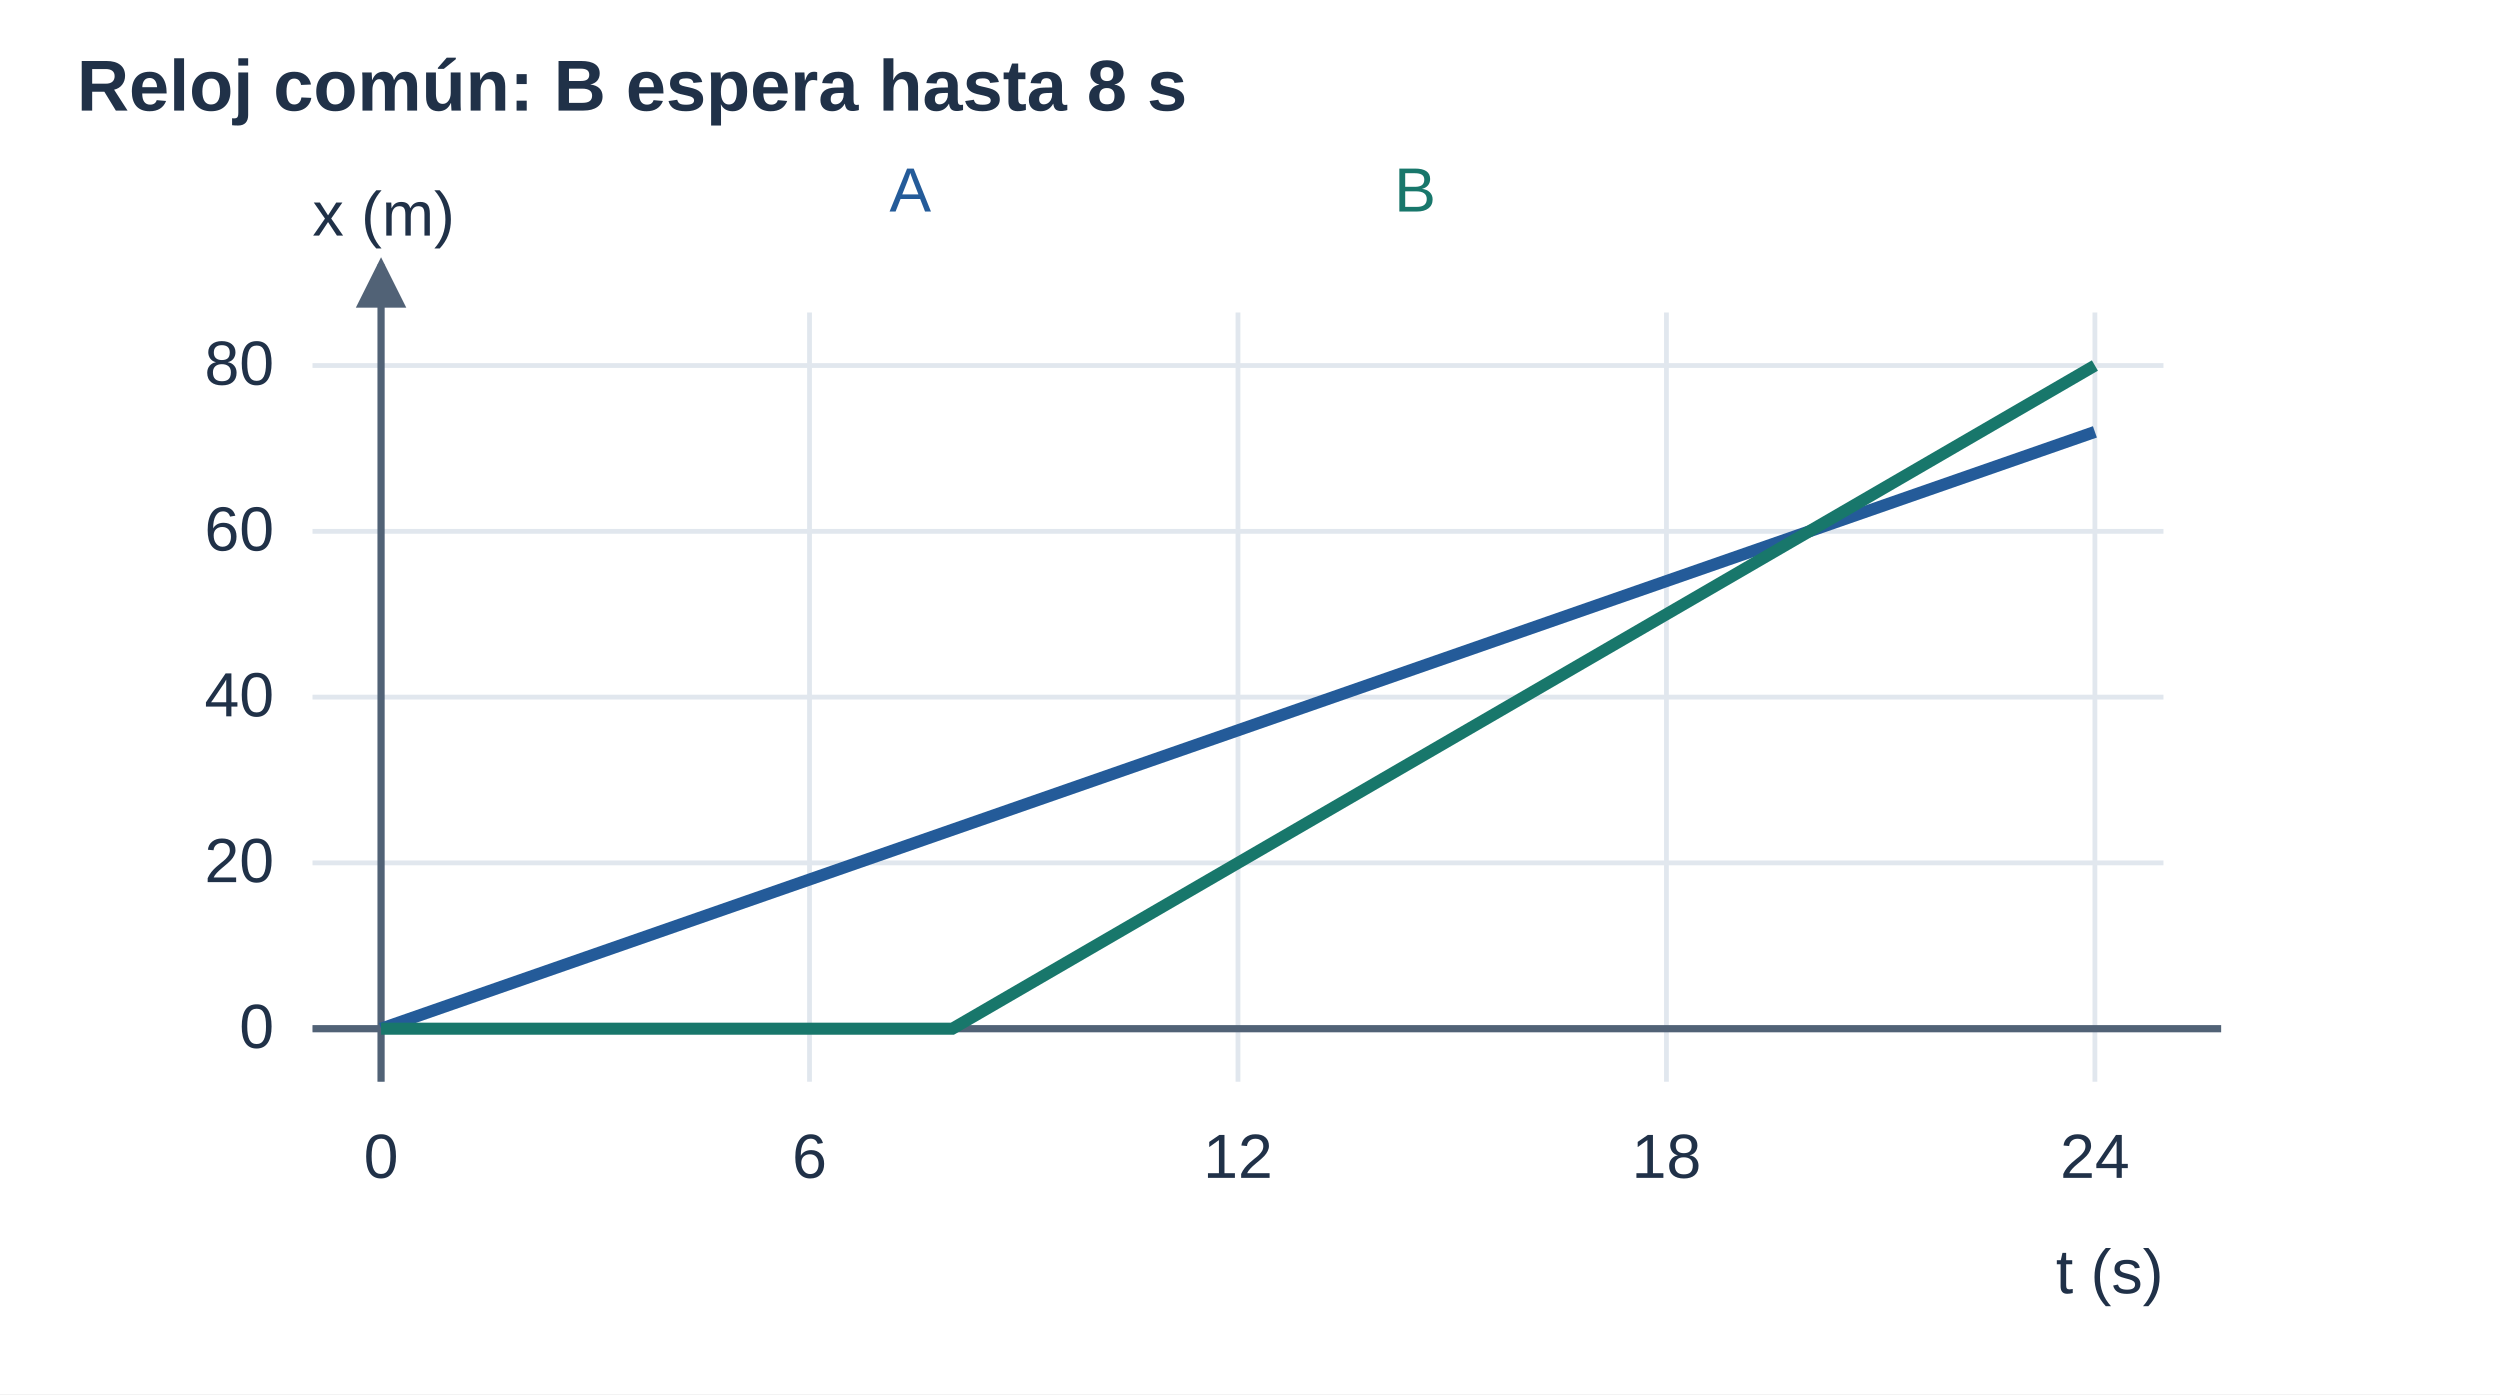
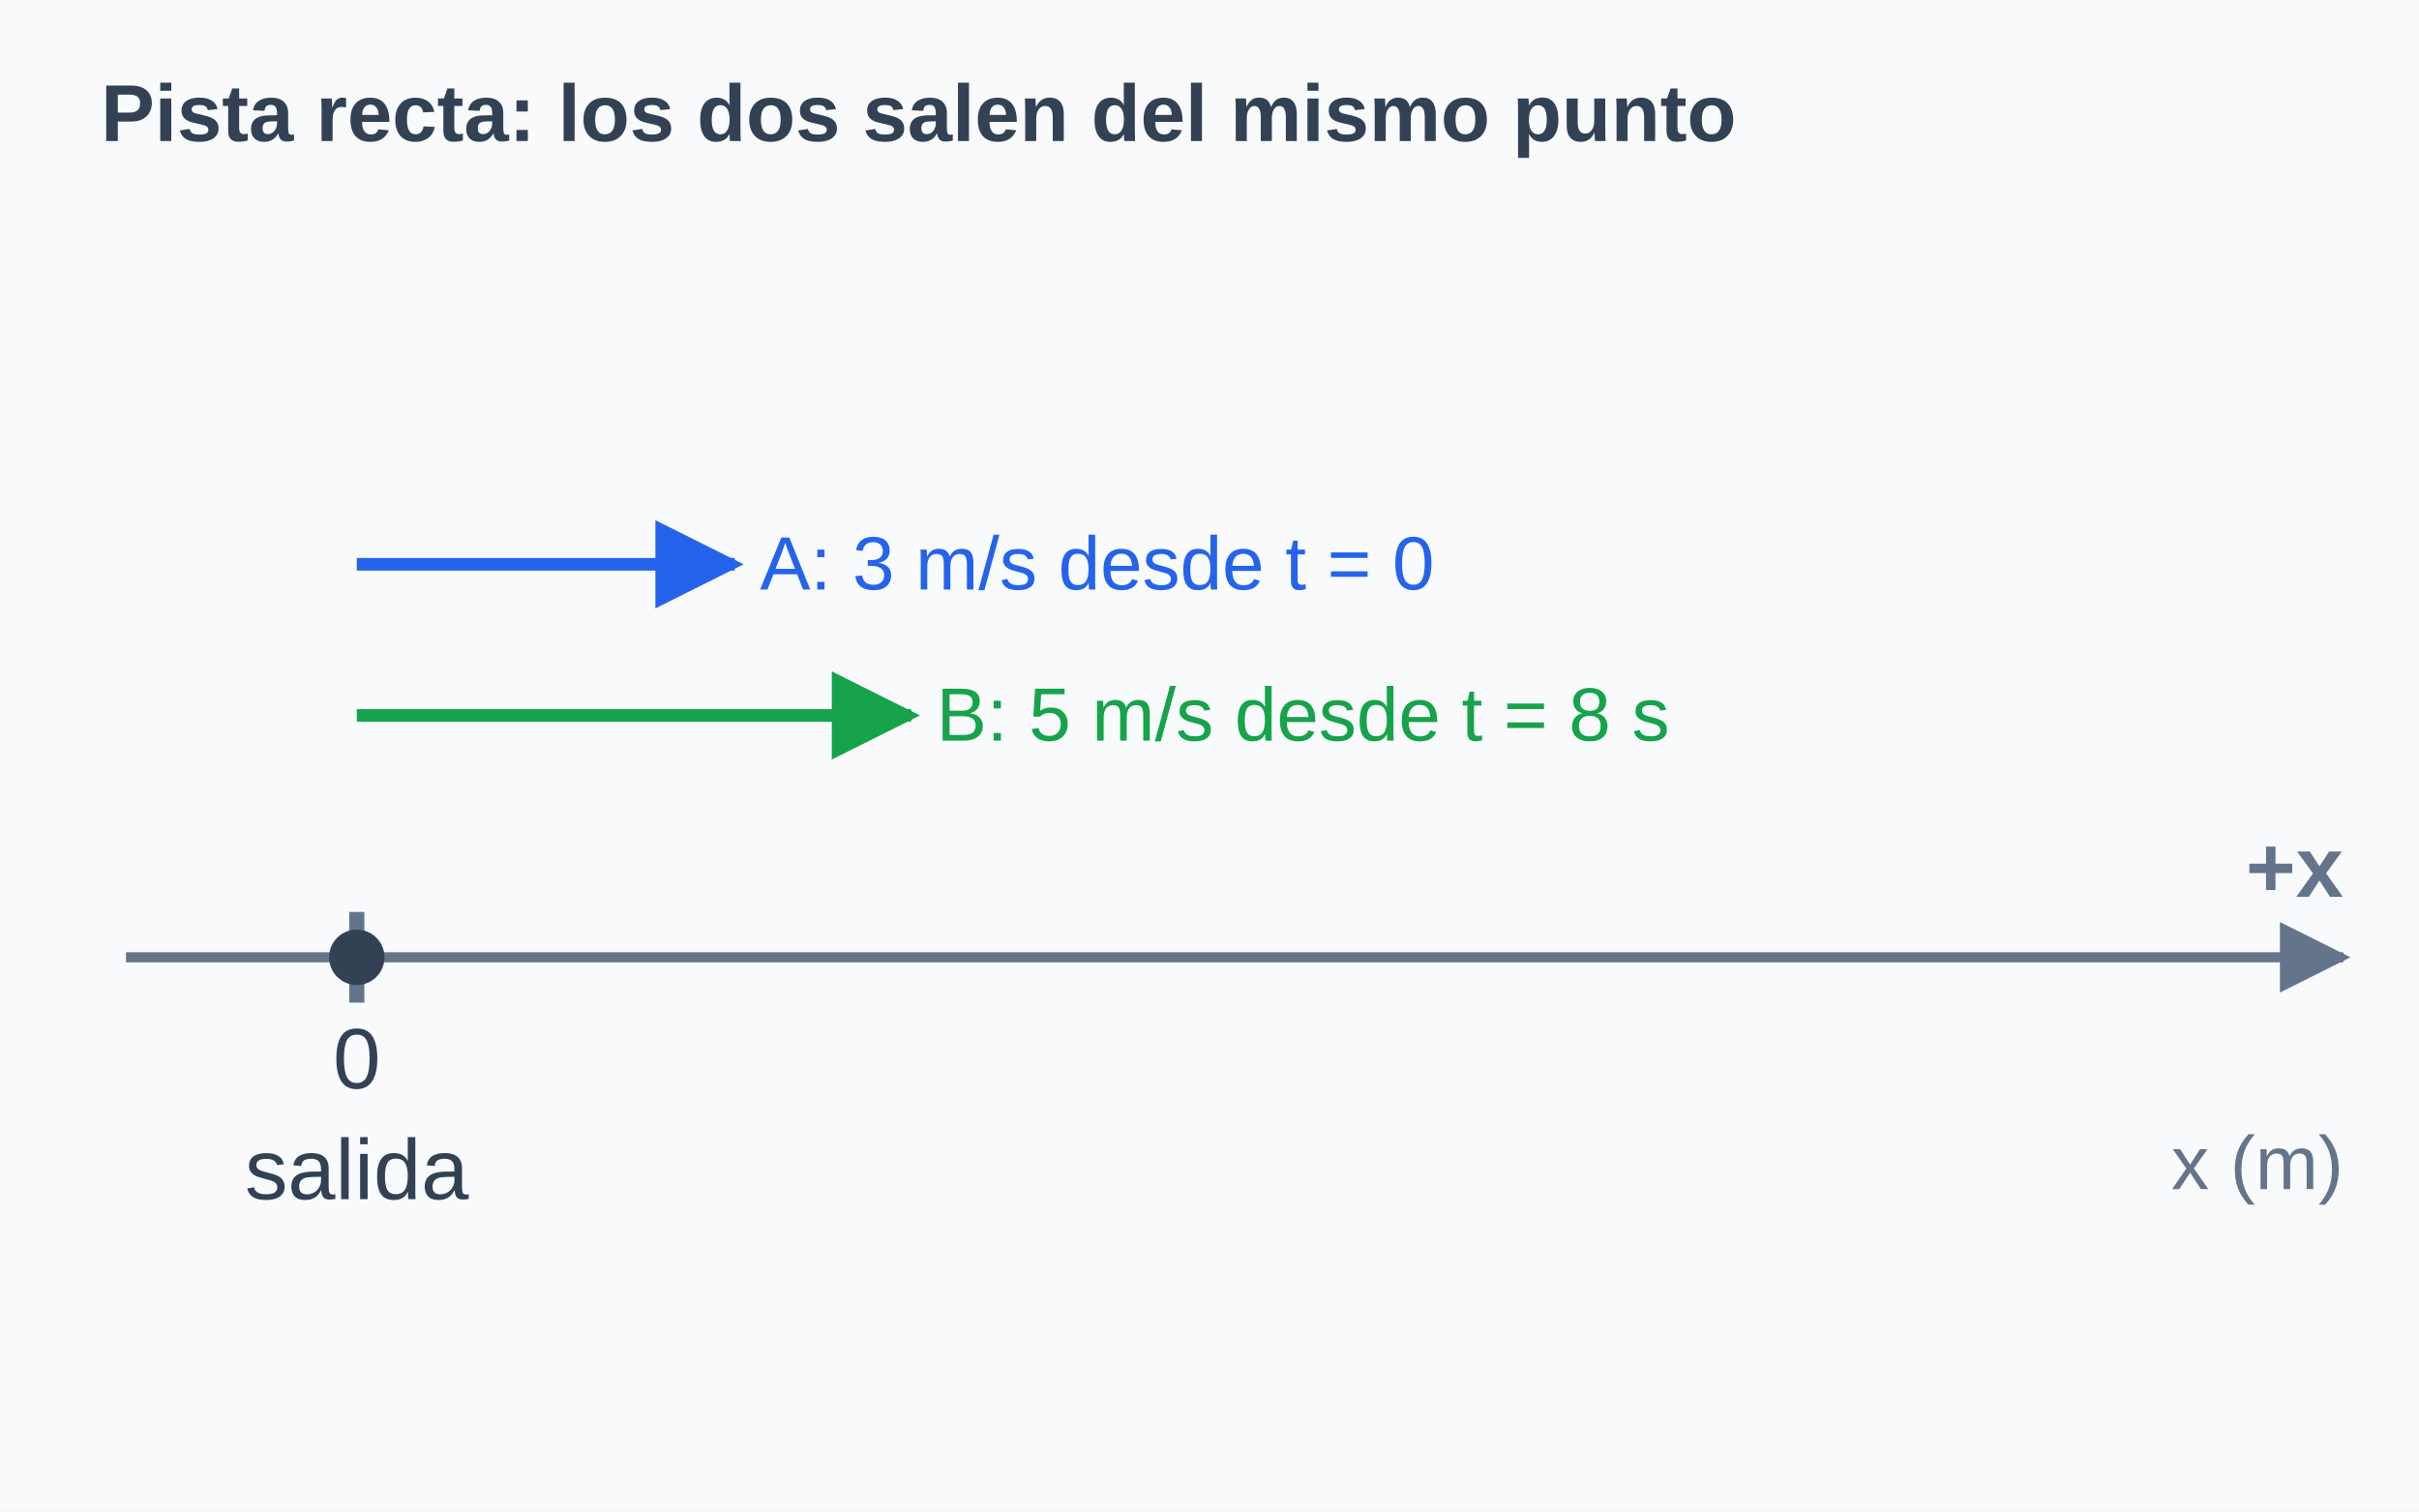
- <svg xmlns="http://www.w3.org/2000/svg" viewBox="0 0 520 290" role="img" aria-labelledby="title desc" style="max-width:100%;height:auto">
+ <svg xmlns="http://www.w3.org/2000/svg" viewBox="0 0 480 300" role="img" aria-labelledby="title desc">
  <defs>
-     <marker id="arrow" markerWidth="7" markerHeight="7" refX="6" refY="3.5" orient="auto-start-reverse">
-       <path d="M0 0 L7 3.5 L0 7Z" fill="context-stroke" />
+     <marker id="a-axis" viewBox="0 0 10 10" refX="9" refY="5" markerWidth="7" markerHeight="7" orient="auto-start-reverse">
+       <path d="M0 0 L10 5 L0 10 Z" fill="#64748b" />
+     </marker>
+     <marker id="a-blue" viewBox="0 0 10 10" refX="9" refY="5" markerWidth="7" markerHeight="7" orient="auto-start-reverse">
+       <path d="M0 0 L10 5 L0 10 Z" fill="#2563eb" />
+     </marker>
+     <marker id="a-amber" viewBox="0 0 10 10" refX="9" refY="5" markerWidth="7" markerHeight="7" orient="auto-start-reverse">
+       <path d="M0 0 L10 5 L0 10 Z" fill="#d97706" />
+     </marker>
+     <marker id="a-green" viewBox="0 0 10 10" refX="9" refY="5" markerWidth="7" markerHeight="7" orient="auto-start-reverse">
+       <path d="M0 0 L10 5 L0 10 Z" fill="#16a34a" />
+     </marker>
+     <marker id="a-red" viewBox="0 0 10 10" refX="9" refY="5" markerWidth="7" markerHeight="7" orient="auto-start-reverse">
+       <path d="M0 0 L10 5 L0 10 Z" fill="#dc2626" />
+     </marker>
+     <marker id="a-grey" viewBox="0 0 10 10" refX="9" refY="5" markerWidth="7" markerHeight="7" orient="auto-start-reverse">
+       <path d="M0 0 L10 5 L0 10 Z" fill="#94a3b8" />
    </marker>
  </defs>
-   <rect width="100%" height="100%" fill="white" />
-   <g font-family="Arial,sans-serif" font-size="13" fill="#203148">
-     <text x="16" y="23" font-size="15" font-weight="bold">Reloj común: B espera hasta 8 s</text>
-     <path d="M79.26 65V225 M65 213.97H450" stroke="#e1e7ee" fill="none" />
-     <text x="79.26" y="245" text-anchor="middle">0</text>
-     <text x="57" y="217.97" text-anchor="end">0</text>
-     <path d="M168.38 65V225 M65 179.48H450" stroke="#e1e7ee" fill="none" />
-     <text x="168.38" y="245" text-anchor="middle">6</text>
-     <text x="57" y="183.48" text-anchor="end">20</text>
-     <path d="M257.50 65V225 M65 145.00H450" stroke="#e1e7ee" fill="none" />
-     <text x="257.50" y="245" text-anchor="middle">12</text>
-     <text x="57" y="149.00" text-anchor="end">40</text>
-     <path d="M346.62 65V225 M65 110.52H450" stroke="#e1e7ee" fill="none" />
-     <text x="346.62" y="245" text-anchor="middle">18</text>
-     <text x="57" y="114.52" text-anchor="end">60</text>
-     <path d="M435.74 65V225 M65 76.03H450" stroke="#e1e7ee" fill="none" />
-     <text x="435.74" y="245" text-anchor="middle">24</text>
-     <text x="57" y="80.03" text-anchor="end">80</text>
-     <path d="M65 213.97H462 M79.26 225V55" stroke="#516276" stroke-width="1.5" fill="none" marker-end="url(#arrow)" />
-     <text x="450" y="269" text-anchor="end">t (s)</text>
-     <text x="65" y="49">x (m)</text>
-     <polyline points="79.26,213.97 435.74,89.83" fill="none" stroke="#245b99" stroke-width="2.5" />
-     <text x="185" y="44" fill="#245b99">A</text>
-     <polyline points="79.26,213.97 198.09,213.97 435.74,76.03" fill="none" stroke="#18776b" stroke-width="2.5" />
-     <text x="290" y="44" fill="#18776b">B</text>
+   <rect width="480" height="300" fill="#f8fafc" />
+   <g font-family="Arial, sans-serif">
+     <path d="M25.0 190.0 L465.0 190.0" fill="none" stroke="#64748b" stroke-width="2" marker-end="url(#a-axis)" />
+     <text x="465.0" y="178.0" font-size="17" text-anchor="end" fill="#64748b" font-weight="bold">+x</text>
+     <path d="M70.8 184.0 L70.8 196.0" fill="none" stroke="#64748b" stroke-width="2" />
+     <text x="70.8" y="216.0" font-size="17" text-anchor="middle" fill="#334155">0</text>
+     <path d="M70.8 181.0 L70.8 199.0" fill="none" stroke="#64748b" stroke-width="3" />
+     <text x="465.0" y="236.0" font-size="15" text-anchor="end" fill="#64748b">x (m)</text>
+     <circle cx="70.8" cy="190.0" r="5.5" fill="#334155" />
+     <text x="70.8" y="238.0" font-size="17" text-anchor="middle" fill="#334155">salida</text>
+     <path d="M70.8 112.0 L145.8 112.0" fill="none" stroke="#2563eb" stroke-width="2.5" marker-end="url(#a-blue)" />
+     <text x="150.8" y="117.0" font-size="15" text-anchor="start" fill="#2563eb">A: 3 m/s desde t = 0</text>
+     <path d="M70.8 142.0 L180.8 142.0" fill="none" stroke="#16a34a" stroke-width="2.5" marker-end="url(#a-green)" />
+     <text x="185.8" y="147.0" font-size="15" text-anchor="start" fill="#16a34a">B: 5 m/s desde t = 8 s</text>
+     <text x="20.0" y="28.0" font-size="16" text-anchor="start" fill="#334155" font-weight="bold">Pista recta: los dos salen del mismo punto</text>
  </g>
</svg>
